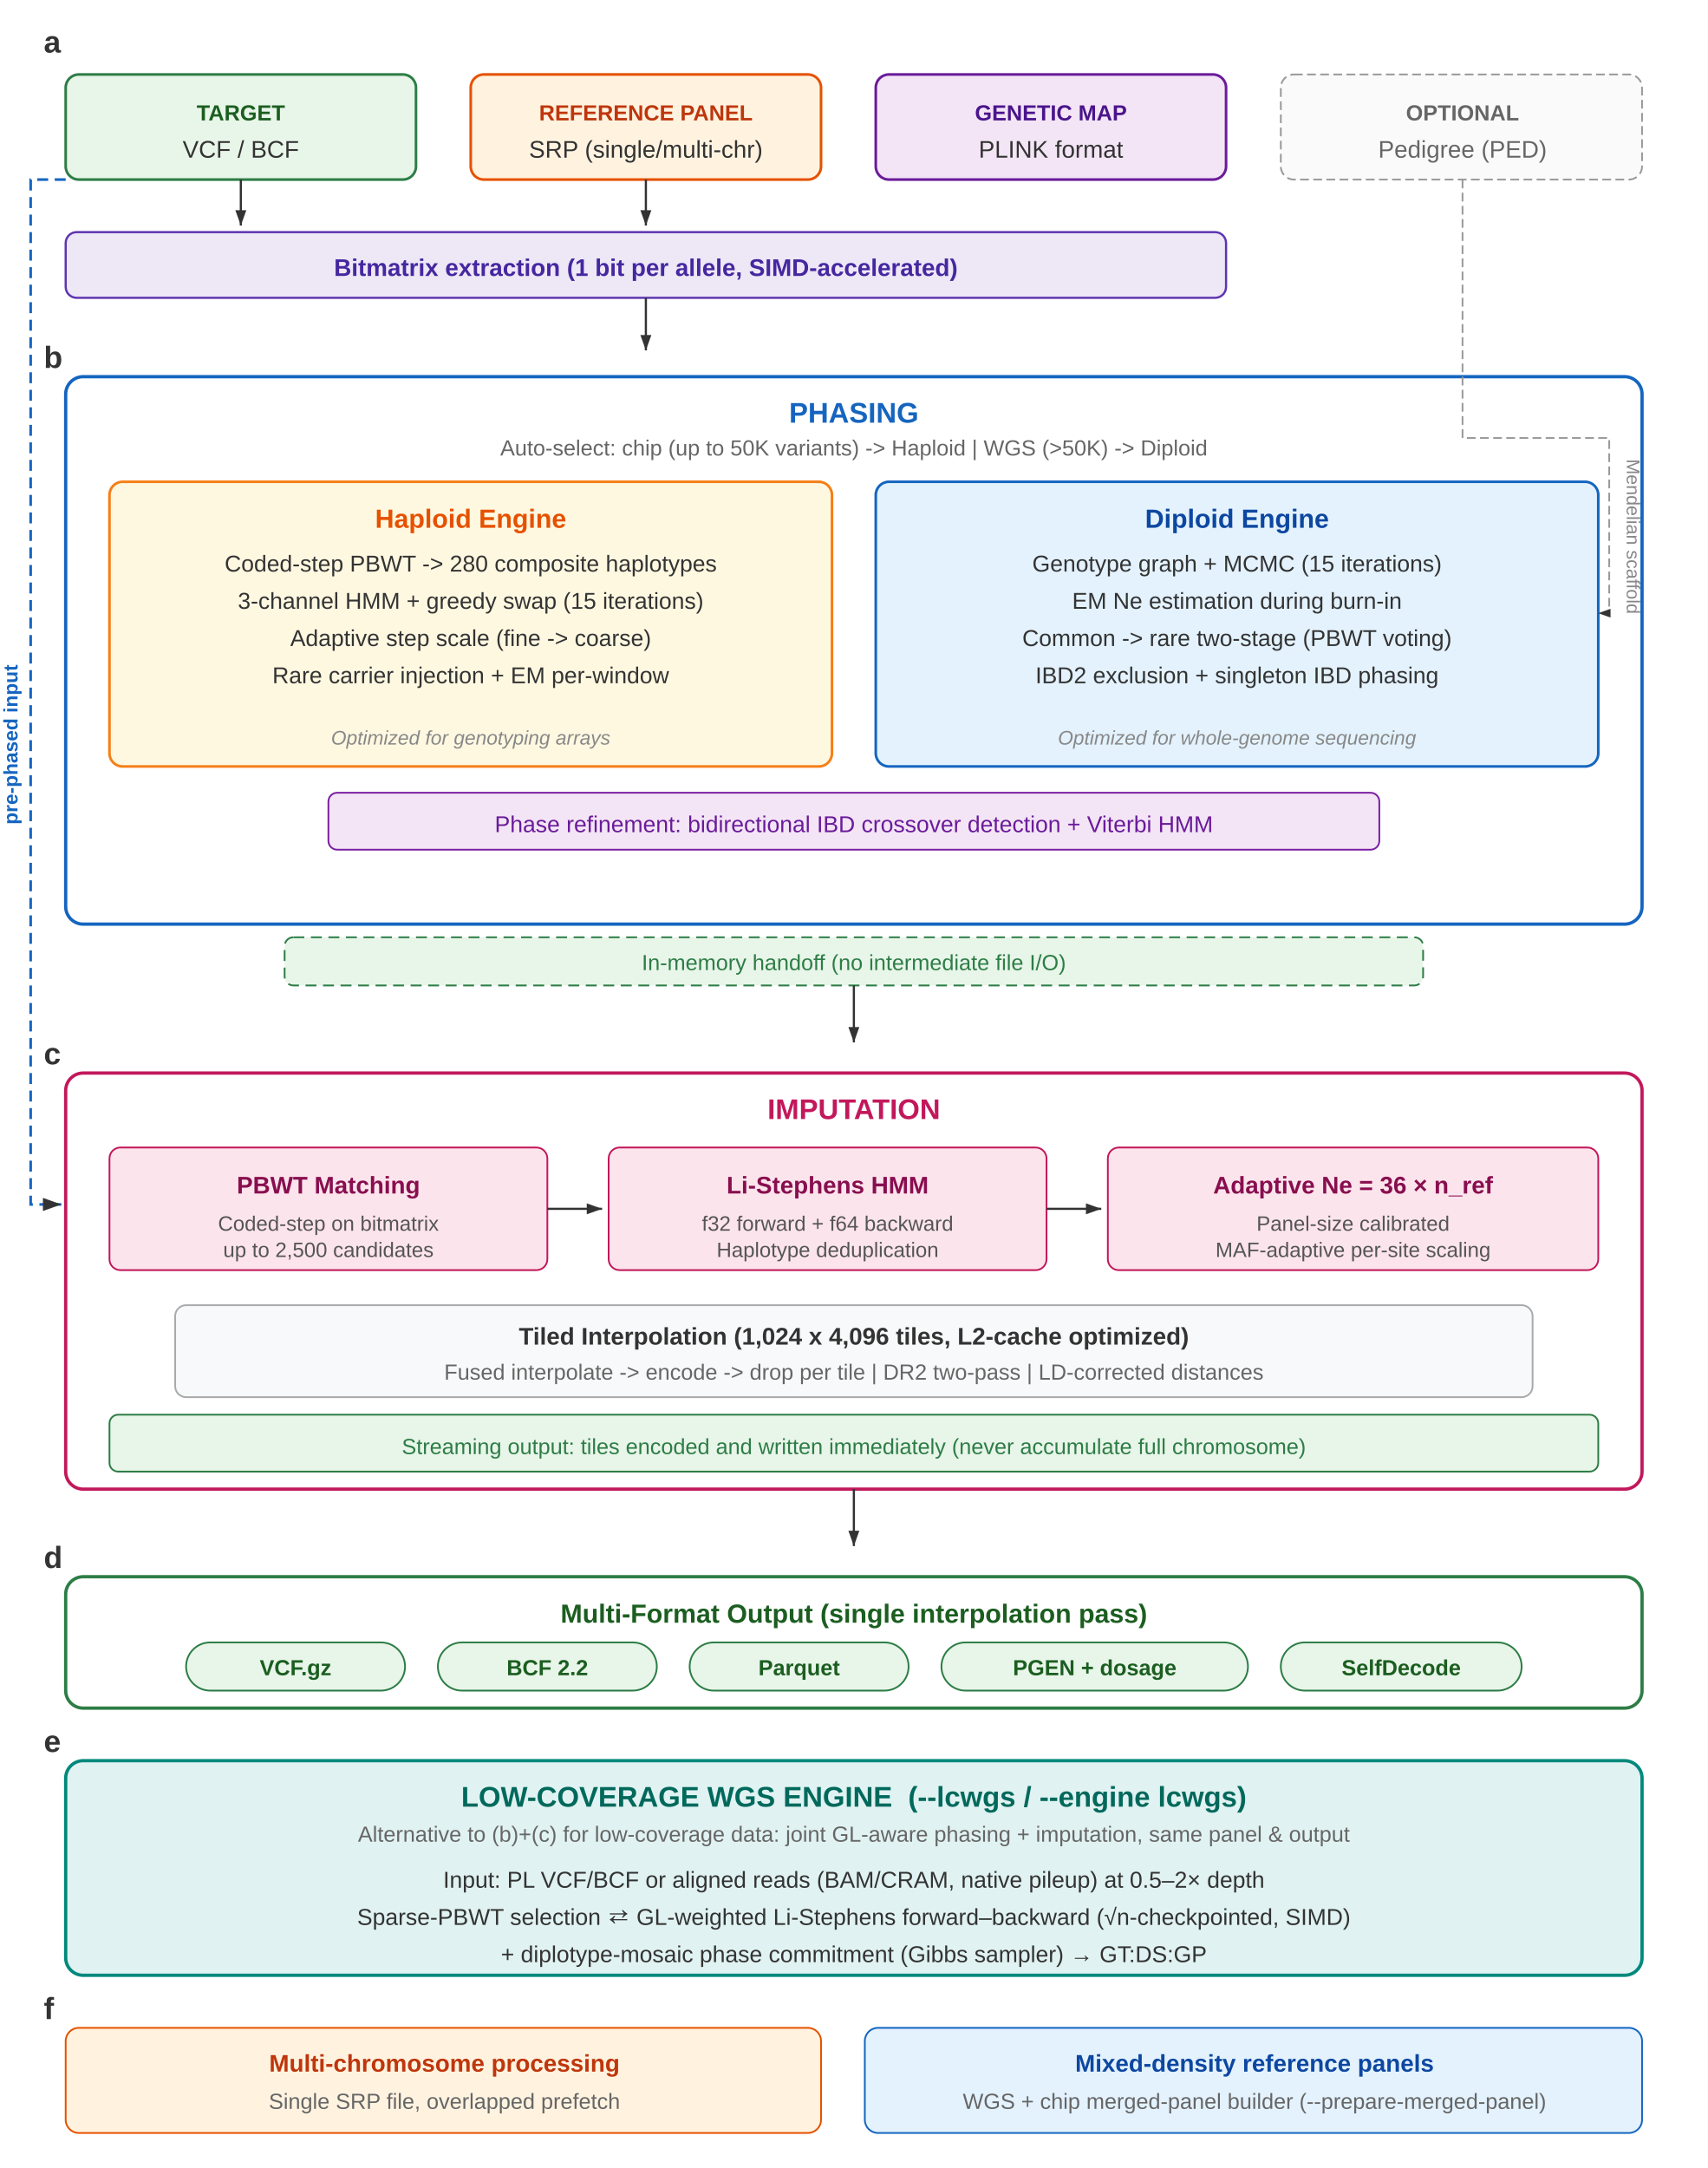
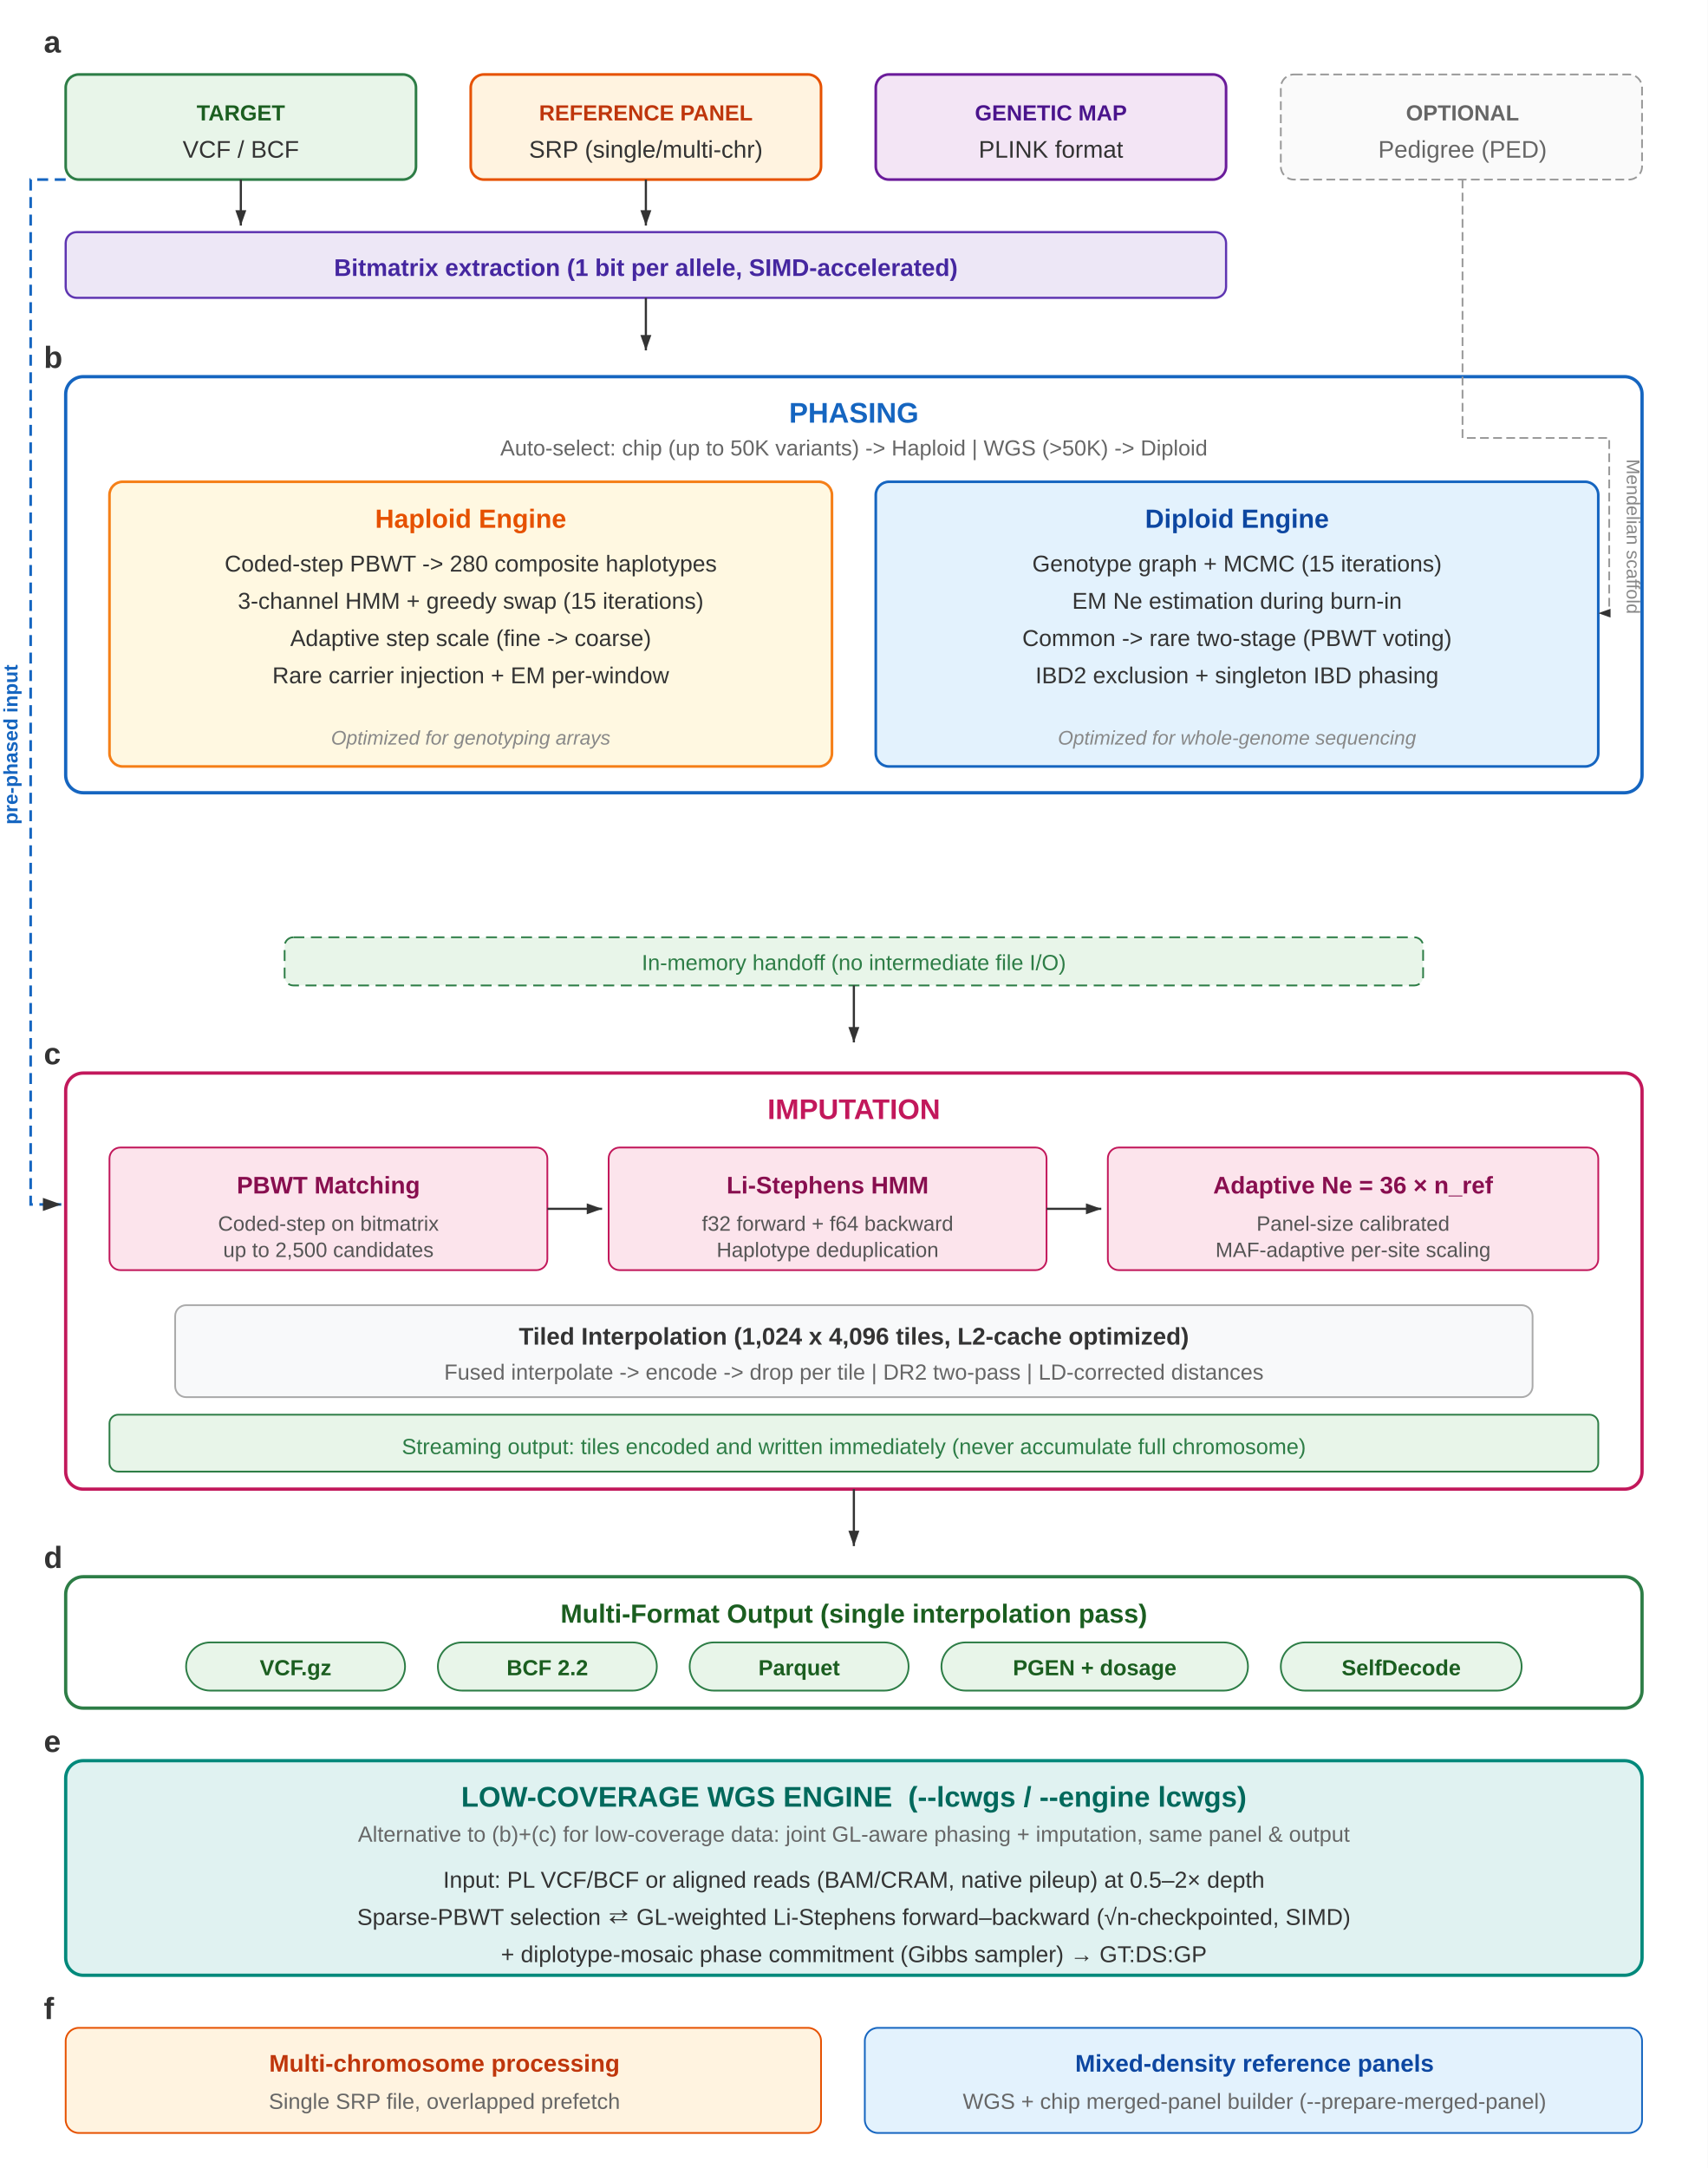
<svg xmlns="http://www.w3.org/2000/svg" viewBox="0 0 780 990" font-family="Arial, Helvetica, sans-serif">
  <defs>
    <marker id="a" markerWidth="7" markerHeight="5" refX="7" refY="2.5" orient="auto">
      <path d="M0,0 L7,2.5 L0,5" fill="#333" />
    </marker>
  </defs>
  <rect width="780" height="990" fill="#fff" />
  <text x="20" y="24" fill="#333" font-size="14" font-weight="700">a</text>
  <rect x="30" y="34" width="160" height="48" rx="6" fill="#e8f5e9" stroke="#2d7d46" stroke-width="1.2" />
  <text x="110" y="55" text-anchor="middle" fill="#1b5e20" font-size="10" font-weight="700">TARGET</text>
  <text x="110" y="72" text-anchor="middle" fill="#333" font-size="11">VCF / BCF</text>
  <rect x="215" y="34" width="160" height="48" rx="6" fill="#fff3e0" stroke="#e65100" stroke-width="1.2" />
  <text x="295" y="55" text-anchor="middle" fill="#bf360c" font-size="10" font-weight="700">REFERENCE PANEL</text>
  <text x="295" y="72" text-anchor="middle" fill="#333" font-size="11">SRP (single/multi-chr)</text>
  <rect x="400" y="34" width="160" height="48" rx="6" fill="#f3e5f5" stroke="#6a1b9a" stroke-width="1.2" />
  <text x="480" y="55" text-anchor="middle" fill="#4a148c" font-size="10" font-weight="700">GENETIC MAP</text>
  <text x="480" y="72" text-anchor="middle" fill="#333" font-size="11">PLINK format</text>
  <rect x="585" y="34" width="165" height="48" rx="6" fill="#fafafa" stroke="#999" stroke-width="0.8" stroke-dasharray="4,2" />
  <text x="668" y="55" text-anchor="middle" fill="#666" font-size="10" font-weight="700">OPTIONAL</text>
  <text x="668" y="72" text-anchor="middle" fill="#666" font-size="11">Pedigree (PED)</text>
  <line x1="110" y1="82" x2="110" y2="103" stroke="#333" stroke-width="1" marker-end="url(#a)" />
  <line x1="295" y1="82" x2="295" y2="103" stroke="#333" stroke-width="1" marker-end="url(#a)" />
  <rect x="30" y="106" width="530" height="30" rx="5" fill="#ede7f6" stroke="#5e35b1" stroke-width="1" />
  <text x="295" y="126" text-anchor="middle" fill="#4527a0" font-size="11" font-weight="600">Bitmatrix extraction (1 bit per allele, SIMD-accelerated)</text>
  <line x1="295" y1="136" x2="295" y2="160" stroke="#333" stroke-width="1" marker-end="url(#a)" />
  <text x="20" y="168" fill="#333" font-size="14" font-weight="700">b</text>
-   <rect x="30" y="172" width="720" height="250" rx="8" fill="#fff" stroke="#1565c0" stroke-width="1.5" />
+   <rect x="30" y="172" width="720" height="190" rx="8" fill="#fff" stroke="#1565c0" stroke-width="1.5" />
  <text x="390" y="193" text-anchor="middle" fill="#1565c0" font-size="13" font-weight="700">PHASING</text>
  <text x="390" y="208" text-anchor="middle" fill="#666" font-size="10">Auto-select: chip (up to 50K variants) -&gt; Haploid | WGS (&gt;50K) -&gt; Diploid</text>
  <rect x="50" y="220" width="330" height="130" rx="6" fill="#fff8e1" stroke="#f57f17" stroke-width="1.2" />
  <text x="215" y="241" text-anchor="middle" fill="#e65100" font-size="12" font-weight="700">Haploid Engine</text>
  <text x="215" y="261" text-anchor="middle" fill="#333" font-size="10.5">Coded-step PBWT -&gt; 280 composite haplotypes</text>
  <text x="215" y="278" text-anchor="middle" fill="#333" font-size="10.5">3-channel HMM + greedy swap (15 iterations)</text>
  <text x="215" y="295" text-anchor="middle" fill="#333" font-size="10.5">Adaptive step scale (fine -&gt; coarse)</text>
  <text x="215" y="312" text-anchor="middle" fill="#333" font-size="10.5">Rare carrier injection + EM per-window</text>
  <text x="215" y="340" text-anchor="middle" fill="#888" font-size="9" font-style="italic">Optimized for genotyping arrays</text>
  <rect x="400" y="220" width="330" height="130" rx="6" fill="#e3f2fd" stroke="#1565c0" stroke-width="1.2" />
  <text x="565" y="241" text-anchor="middle" fill="#0d47a1" font-size="12" font-weight="700">Diploid Engine</text>
  <text x="565" y="261" text-anchor="middle" fill="#333" font-size="10.5">Genotype graph + MCMC (15 iterations)</text>
  <text x="565" y="278" text-anchor="middle" fill="#333" font-size="10.5">EM Ne estimation during burn-in</text>
  <text x="565" y="295" text-anchor="middle" fill="#333" font-size="10.5">Common -&gt; rare two-stage (PBWT voting)</text>
  <text x="565" y="312" text-anchor="middle" fill="#333" font-size="10.5">IBD2 exclusion + singleton IBD phasing</text>
  <text x="565" y="340" text-anchor="middle" fill="#888" font-size="9" font-style="italic">Optimized for whole-genome sequencing</text>
-   <rect x="150" y="362" width="480" height="26" rx="4" fill="#f3e5f5" stroke="#7b1fa2" stroke-width="0.8" />
-   <text x="390" y="380" text-anchor="middle" fill="#6a1b9a" font-size="10.5">Phase refinement: bidirectional IBD crossover detection + Viterbi HMM</text>
  <path d="M668 82 L668 200 L735 200 L735 280 L730 280" fill="none" stroke="#999" stroke-width="0.8" stroke-dasharray="4,2" marker-end="url(#a)" />
  <text x="743" y="245" fill="#888" font-size="8.5" transform="rotate(90,743,245)" text-anchor="middle">Mendelian scaffold</text>
  <path d="M30 82 L14 82 L14 550 L28 550" fill="none" stroke="#1565c0" stroke-width="1.2" stroke-dasharray="5,3" marker-end="url(#a)" />
  <text x="8" y="340" fill="#1565c0" font-size="9" font-weight="600" transform="rotate(-90,8,340)" text-anchor="middle">pre-phased input</text>
  <rect x="130" y="428" width="520" height="22" rx="4" fill="#e8f5e9" stroke="#2d7d46" stroke-width="0.8" stroke-dasharray="5,3" />
  <text x="390" y="443" text-anchor="middle" fill="#2d7d46" font-size="10">In-memory handoff (no intermediate file I/O)</text>
  <line x1="390" y1="450" x2="390" y2="476" stroke="#333" stroke-width="1" marker-end="url(#a)" />
  <text x="20" y="486" fill="#333" font-size="14" font-weight="700">c</text>
  <rect x="30" y="490" width="720" height="190" rx="8" fill="#fff" stroke="#c2185b" stroke-width="1.5" />
  <text x="390" y="511" text-anchor="middle" fill="#c2185b" font-size="13" font-weight="700">IMPUTATION</text>
  <rect x="50" y="524" width="200" height="56" rx="5" fill="#fce4ec" stroke="#c2185b" stroke-width="0.8" />
  <text x="150" y="545" text-anchor="middle" fill="#880e4f" font-size="11" font-weight="600">PBWT Matching</text>
  <text x="150" y="562" text-anchor="middle" fill="#555" font-size="9.5">Coded-step on bitmatrix</text>
  <text x="150" y="574" text-anchor="middle" fill="#555" font-size="9.5">up to 2,500 candidates</text>
  <line x1="250" y1="552" x2="275" y2="552" stroke="#333" stroke-width="1" marker-end="url(#a)" />
  <rect x="278" y="524" width="200" height="56" rx="5" fill="#fce4ec" stroke="#c2185b" stroke-width="0.8" />
  <text x="378" y="545" text-anchor="middle" fill="#880e4f" font-size="11" font-weight="600">Li-Stephens HMM</text>
  <text x="378" y="562" text-anchor="middle" fill="#555" font-size="9.5">f32 forward + f64 backward</text>
  <text x="378" y="574" text-anchor="middle" fill="#555" font-size="9.5">Haplotype deduplication</text>
  <line x1="478" y1="552" x2="503" y2="552" stroke="#333" stroke-width="1" marker-end="url(#a)" />
  <rect x="506" y="524" width="224" height="56" rx="5" fill="#fce4ec" stroke="#c2185b" stroke-width="0.8" />
  <text x="618" y="545" text-anchor="middle" fill="#880e4f" font-size="11" font-weight="600">Adaptive Ne = 36 × n_ref</text>
  <text x="618" y="562" text-anchor="middle" fill="#555" font-size="9.5">Panel-size calibrated</text>
  <text x="618" y="574" text-anchor="middle" fill="#555" font-size="9.5">MAF-adaptive per-site scaling</text>
  <rect x="80" y="596" width="620" height="42" rx="5" fill="#f8f9fa" stroke="#aaa" stroke-width="0.8" />
  <text x="390" y="614" text-anchor="middle" fill="#333" font-size="11" font-weight="600">Tiled Interpolation (1,024 x 4,096 tiles, L2-cache optimized)</text>
  <text x="390" y="630" text-anchor="middle" fill="#666" font-size="10">Fused interpolate -&gt; encode -&gt; drop per tile | DR2 two-pass | LD-corrected distances</text>
  <rect x="50" y="646" width="680" height="26" rx="4" fill="#e8f5e9" stroke="#2d7d46" stroke-width="0.8" />
  <text x="390" y="664" text-anchor="middle" fill="#2d7d46" font-size="10">Streaming output: tiles encoded and written immediately (never accumulate full chromosome)</text>
  <line x1="390" y1="680" x2="390" y2="706" stroke="#333" stroke-width="1" marker-end="url(#a)" />
  <text x="20" y="716" fill="#333" font-size="14" font-weight="700">d</text>
  <rect x="30" y="720" width="720" height="60" rx="8" fill="#fff" stroke="#2d7d46" stroke-width="1.5" />
  <text x="390" y="741" text-anchor="middle" fill="#1b5e20" font-size="12" font-weight="700">Multi-Format Output (single interpolation pass)</text>
  <rect x="85" y="750" width="100" height="22" rx="11" fill="#e8f5e9" stroke="#2d7d46" stroke-width="0.8" />
  <text x="135" y="765" text-anchor="middle" fill="#1b5e20" font-size="10" font-weight="600">VCF.gz</text>
  <rect x="200" y="750" width="100" height="22" rx="11" fill="#e8f5e9" stroke="#2d7d46" stroke-width="0.8" />
  <text x="250" y="765" text-anchor="middle" fill="#1b5e20" font-size="10" font-weight="600">BCF 2.2</text>
  <rect x="315" y="750" width="100" height="22" rx="11" fill="#e8f5e9" stroke="#2d7d46" stroke-width="0.8" />
  <text x="365" y="765" text-anchor="middle" fill="#1b5e20" font-size="10" font-weight="600">Parquet</text>
  <rect x="430" y="750" width="140" height="22" rx="11" fill="#e8f5e9" stroke="#2d7d46" stroke-width="0.8" />
  <text x="500" y="765" text-anchor="middle" fill="#1b5e20" font-size="10" font-weight="600">PGEN + dosage</text>
  <rect x="585" y="750" width="110" height="22" rx="11" fill="#e8f5e9" stroke="#2d7d46" stroke-width="0.8" />
  <text x="640" y="765" text-anchor="middle" fill="#1b5e20" font-size="10" font-weight="600">SelfDecode</text>
  <text x="20" y="800" fill="#333" font-size="14" font-weight="700">e</text>
  <rect x="30" y="804" width="720" height="98" rx="8" fill="#e0f2f1" stroke="#00897b" stroke-width="1.5" />
  <text x="390" y="825" text-anchor="middle" fill="#00695c" font-size="13" font-weight="700">LOW-COVERAGE WGS ENGINE  (--lcwgs / --engine lcwgs)</text>
  <text x="390" y="841" text-anchor="middle" fill="#666" font-size="10">Alternative to (b)+(c) for low-coverage data: joint GL-aware phasing + imputation, same panel &amp; output</text>
  <text x="390" y="862" text-anchor="middle" fill="#333" font-size="10.5">Input: PL VCF/BCF or aligned reads (BAM/CRAM, native pileup) at 0.5–2× depth</text>
  <text x="390" y="879" text-anchor="middle" fill="#333" font-size="10.5">Sparse-PBWT selection ⇄ GL-weighted Li-Stephens forward–backward (√n-checkpointed, SIMD)</text>
  <text x="390" y="896" text-anchor="middle" fill="#333" font-size="10.5">+ diplotype-mosaic phase commitment (Gibbs sampler) → GT:DS:GP</text>
  <text x="20" y="922" fill="#333" font-size="14" font-weight="700">f</text>
  <rect x="30" y="926" width="345" height="48" rx="6" fill="#fff3e0" stroke="#e65100" stroke-width="0.8" />
  <text x="203" y="946" text-anchor="middle" fill="#bf360c" font-size="11" font-weight="600">Multi-chromosome processing</text>
  <text x="203" y="963" text-anchor="middle" fill="#666" font-size="10">Single SRP file, overlapped prefetch</text>
  <rect x="395" y="926" width="355" height="48" rx="6" fill="#e3f2fd" stroke="#1565c0" stroke-width="0.8" />
  <text x="573" y="946" text-anchor="middle" fill="#0d47a1" font-size="11" font-weight="600">Mixed-density reference panels</text>
  <text x="573" y="963" text-anchor="middle" fill="#666" font-size="10">WGS + chip merged-panel builder (--prepare-merged-panel)</text>
</svg>
